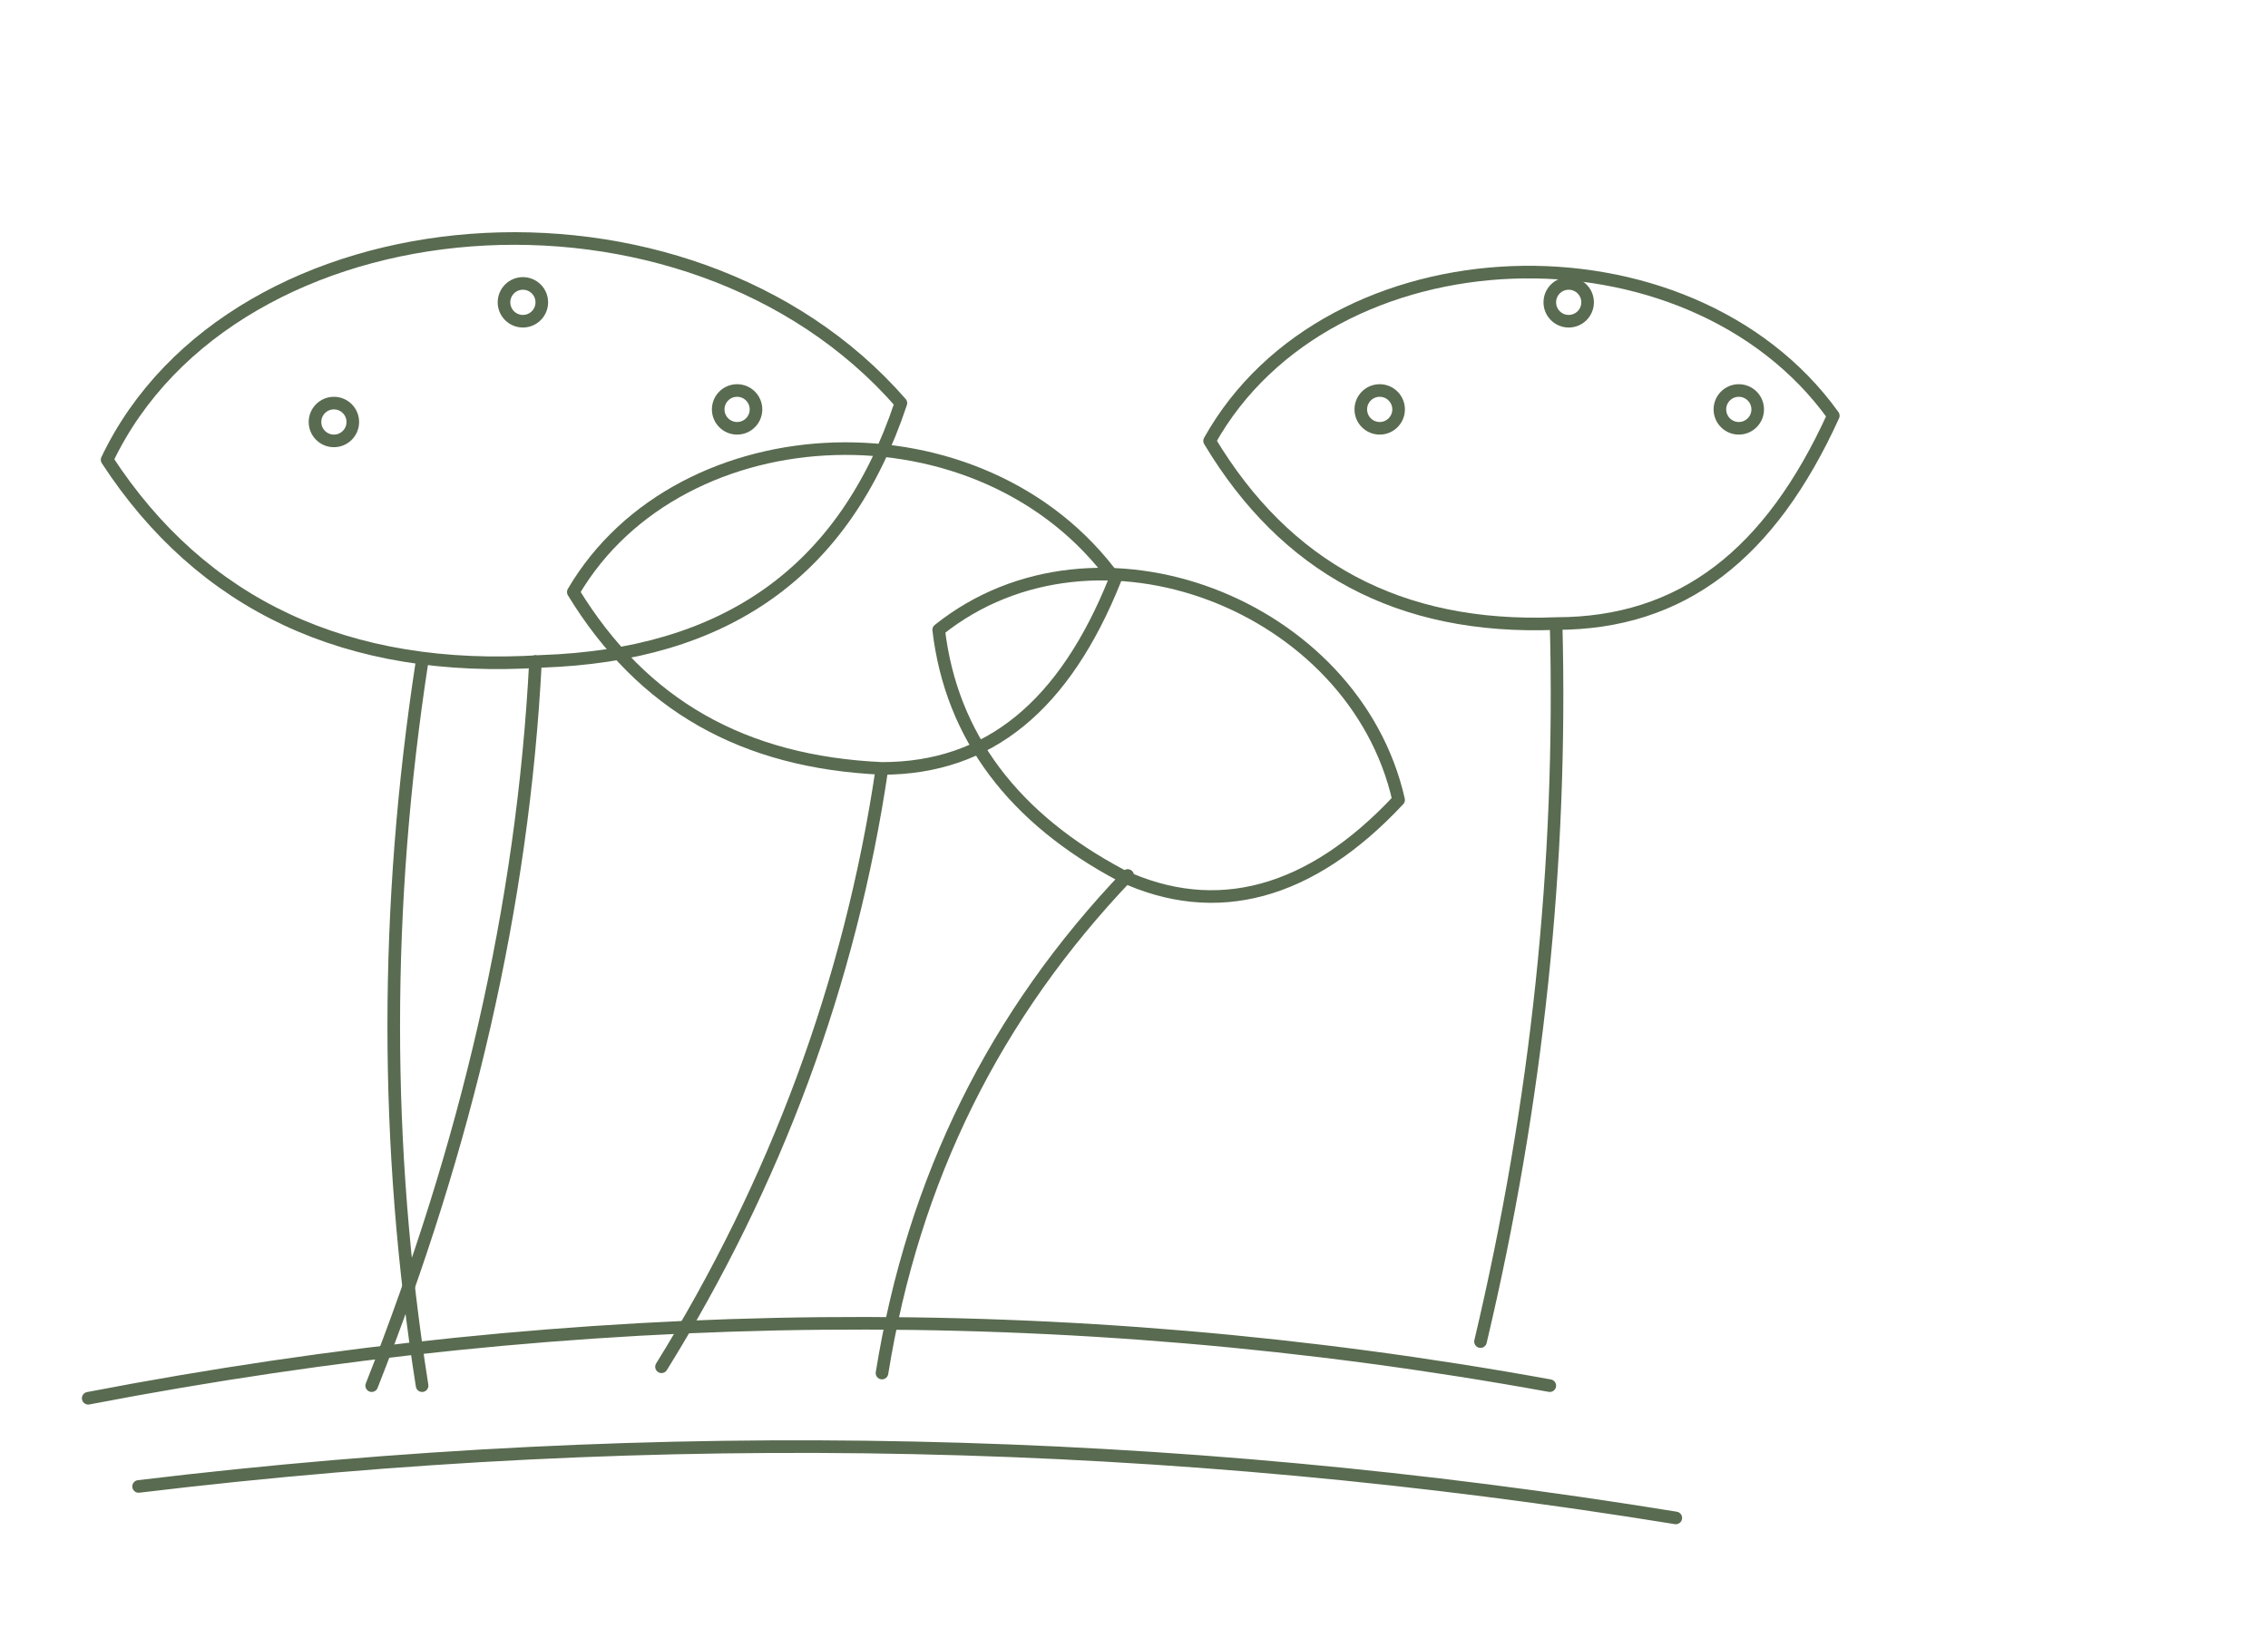
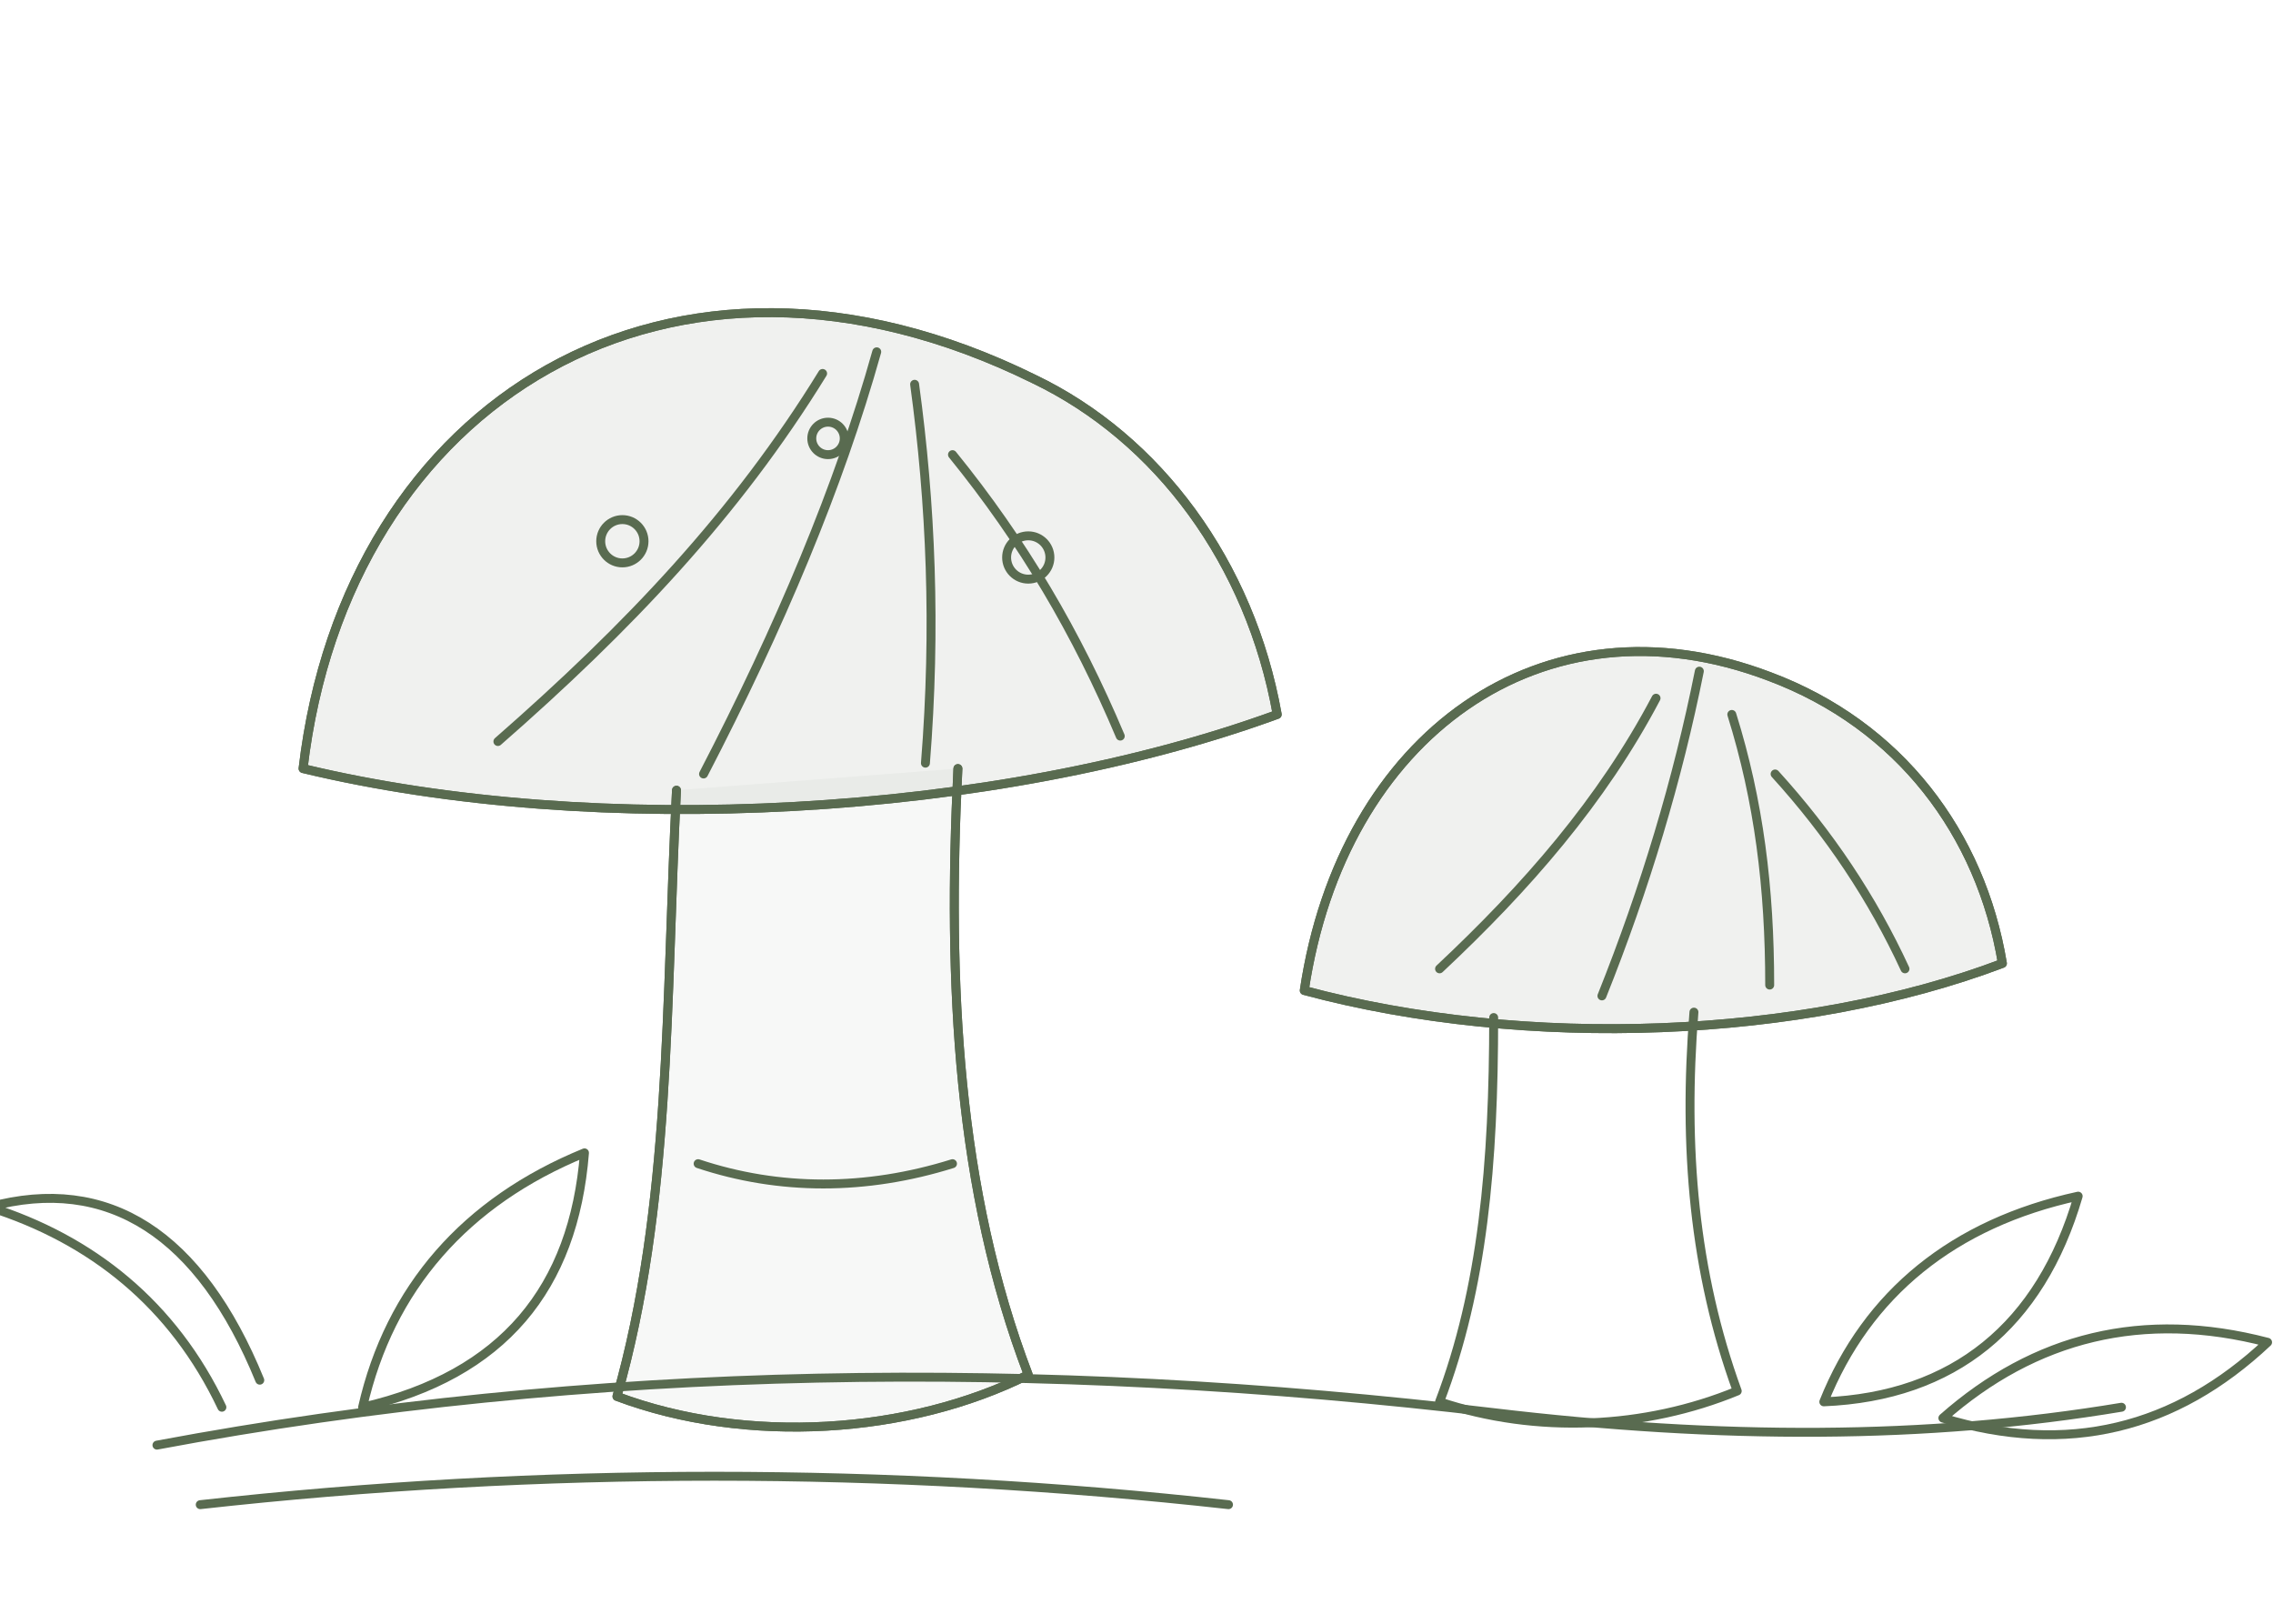
- <svg xmlns="http://www.w3.org/2000/svg" viewBox="0 0 360 260" fill="none">
-   <g stroke="#596b50" stroke-width="2" stroke-linecap="round" stroke-linejoin="round">
-     <path d="M59 220c15-38 24-76 26-115M86 105c-31 2-54-9-69-32 20-42 92-48 126-9-9 27-28 40-57 41Z" />
-     <path d="M67 220c-6-38-6-76 0-115M105 217c18-29 30-61 35-95M140 122c-22-1-38-10-49-28 17-29 65-31 86-2-8 20-20 30-37 30Z" />
-     <path d="M140 218c5-31 18-57 39-79M178 139c-17-9-27-22-29-39 25-20 66-4 73 27-14 15-29 19-44 12Z" />
-     <path d="M14 222c78-15 155-16 232-2M22 236c83-10 164-8 244 5" />
-     <path d="M235 213c9-38 13-76 12-114M247 99c-25 1-43-9-55-29 19-34 76-36 99-4-10 22-24 33-44 33Z" />
-     <circle cx="53" cy="67" r="3" />
-     <circle cx="83" cy="48" r="3" />
-     <circle cx="117" cy="65" r="3" />
-     <circle cx="219" cy="65" r="3" />
-     <circle cx="249" cy="48" r="3" />
-     <circle cx="276" cy="65" r="3" />
+ <svg xmlns="http://www.w3.org/2000/svg" viewBox="0 0 420 300" fill="none">
+   <g stroke="#596b50" stroke-width="1.65" stroke-linecap="round" stroke-linejoin="round">
+     <path fill="#596b50" fill-opacity=".09" d="M56 142C64 74 124 37 191 70c23 11 40 34 45 62-52 19-126 23-180 10Z" />
+     <path d="M56 142C64 74 124 37 191 70c23 11 40 34 45 62M56 142c54 13 128 9 180-10" />
+     <path d="M92 137c24-21 44-42 60-68M130 143c14-27 25-53 32-78M171 141c2-25 1-48-2-70M207 136c-8-19-18-36-31-52" />
+     <path fill="#596b50" fill-opacity=".05" d="M125 146c-2 39-1 77-11 112 24 9 54 7 76-4-13-34-15-72-13-112" />
+     <path d="M125 146c-2 39-1 77-11 112 24 9 54 7 76-4-13-34-15-72-13-112M129 215c15 5 31 5 47 0" />
+     <path fill="#596b50" fill-opacity=".09" d="M241 183c7-47 44-74 86-58 24 9 39 29 43 53-37 14-88 16-129 5Z" />
+     <path d="M241 183c7-47 44-74 86-58 24 9 39 29 43 53M241 183c41 11 92 9 129-5" />
+     <path d="M266 179c16-15 30-31 40-50M296 184c8-20 14-40 18-60M327 182c0-18-2-34-7-50M352 179c-6-13-14-25-24-36" />
+     <path d="M276 188c0 27-2 50-10 71 18 6 38 5 55-2-8-22-10-45-8-70" />
+     <path d="M29 267c80-15 163-16 247-6 42 5 80 5 116-1M37 278c63-7 127-7 190 0" />
+     <path d="M41 260c-9-19-24-31-43-37 22-6 39 5 50 32M67 260c5-22 19-38 41-47-2 25-15 41-41 47ZM337 259c8-20 24-33 47-38-7 24-23 37-47 38ZM359 262c17-15 37-20 60-14-17 16-37 21-60 14Z" />
+     <circle cx="115" cy="100" r="4" />
+     <circle cx="153" cy="81" r="3" />
+     <circle cx="190" cy="103" r="4" />
  </g>
</svg>
